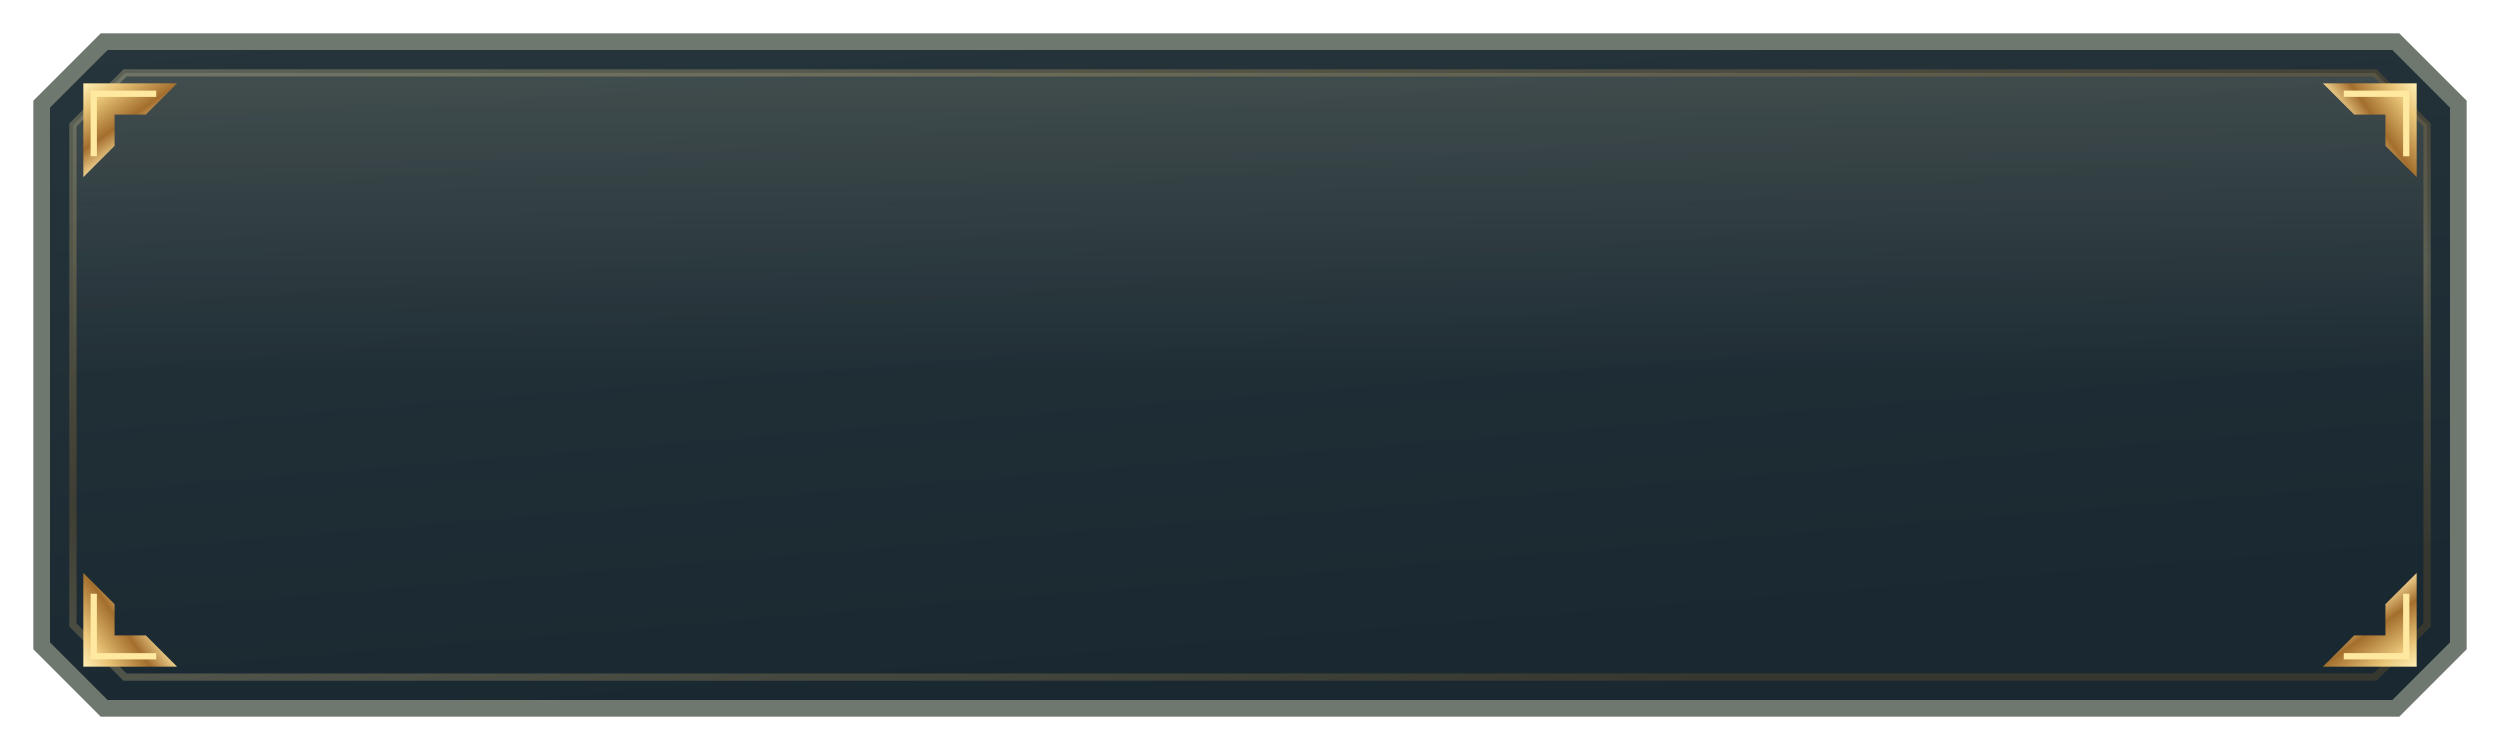
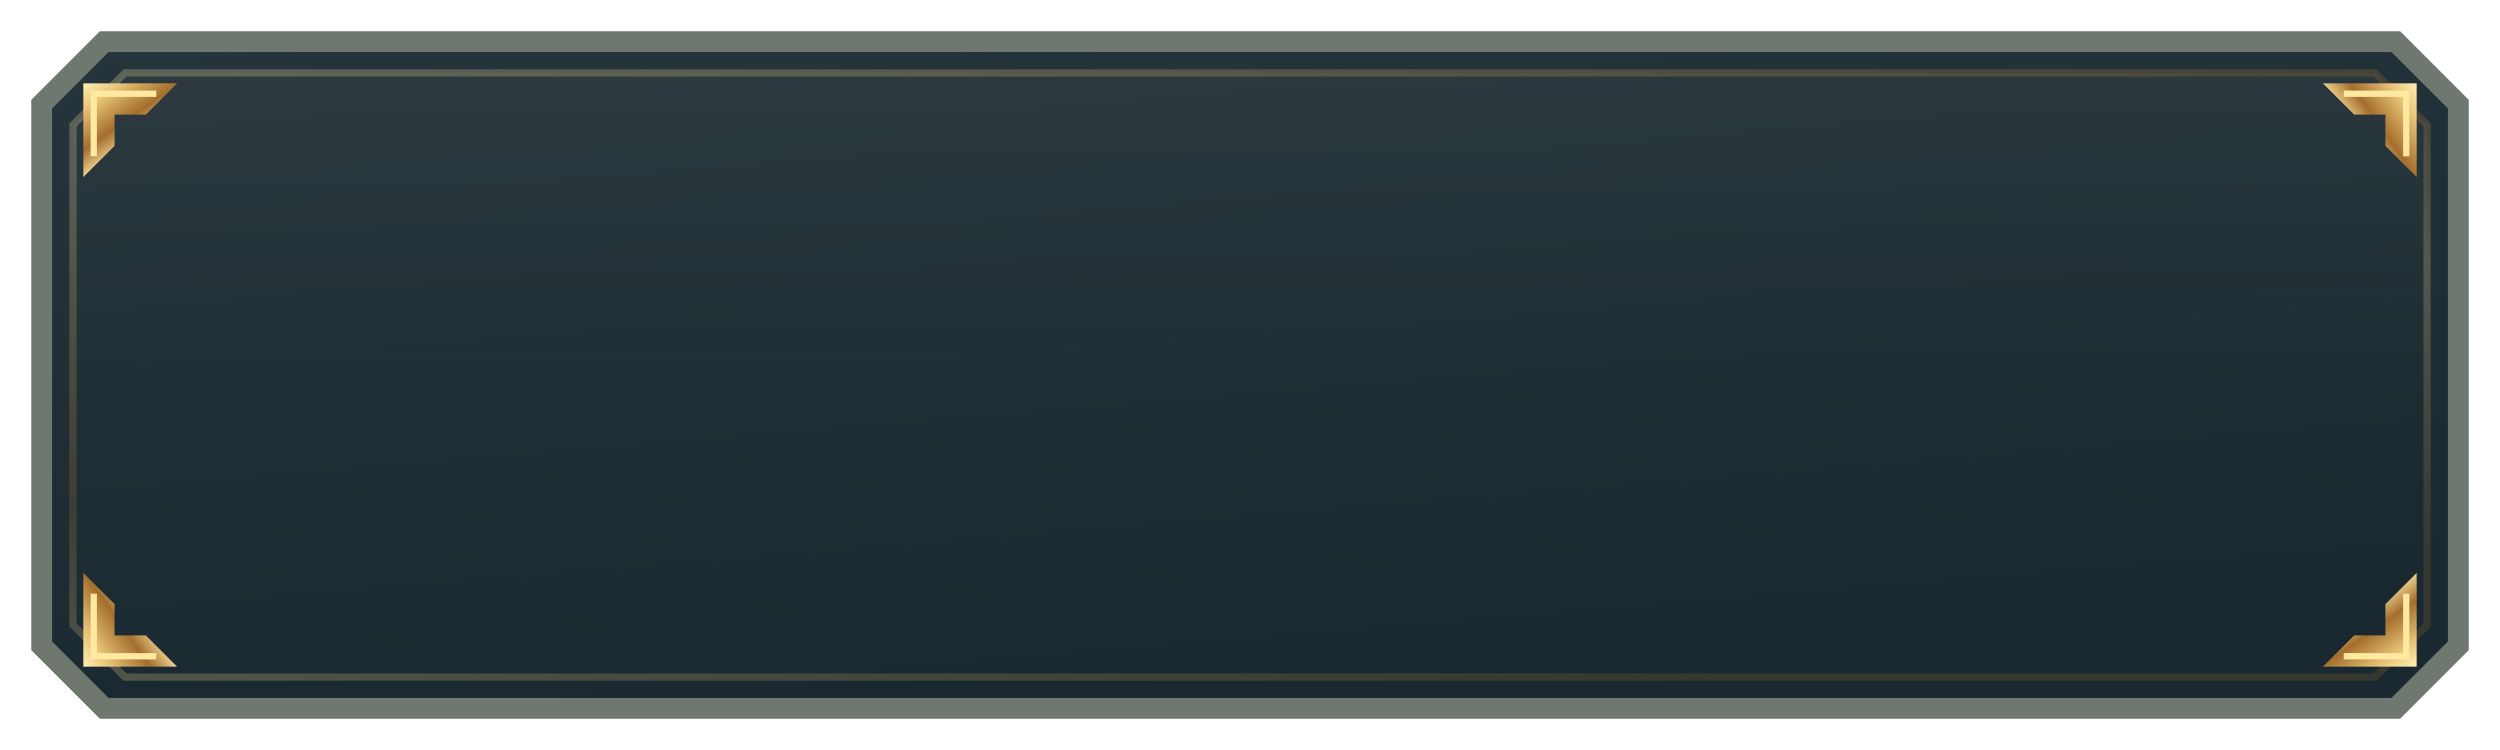
<svg xmlns="http://www.w3.org/2000/svg" preserveAspectRatio="none" width="240" height="72" viewBox="0 0 240 72">
  <defs>
    <linearGradient id="gold" x1="0" y1="0" x2=".7" y2="1">
      <stop stop-color="#fff0b5" />
      <stop offset=".19" stop-color="#e9c578" />
      <stop offset=".48" stop-color="#a36e2d" />
      <stop offset=".68" stop-color="#f1d390" />
      <stop offset="1" stop-color="#8c632b" />
    </linearGradient>
    <linearGradient id="face" x2=".3" y2="1">
      <stop stop-color="#26343b" />
      <stop offset="1" stop-color="#1a2931" />
    </linearGradient>
    <linearGradient id="shine" x2="0" y2="1">
-       <stop stop-color="#fff8ce" stop-opacity=".13" />
+       <stop stop-color="#fff8ce" stop-opacity=".035" />
      <stop offset=".5" stop-color="#fff8ce" stop-opacity="0" />
    </linearGradient>
  </defs>
-   <path d="M10 4H230L236 10V62L230 68H10L4 62V10Z" fill="url(#face)" stroke="#6e786e" stroke-width="1.6" />
+   <path d="M10 4H230L236 10V62L230 68H10L4 62V10Z" fill="url(#face)" stroke="#6e786e" stroke-width="2" />
  <path d="M12 7H228L233 12V60L228 65H12L7 60V12Z" fill="url(#shine)" stroke="url(#gold)" stroke-opacity="0.25" stroke-width=".7" />
  <g transform="translate(8 8) rotate(0)">
    <path d="M0 9V0H9L6 3H3V6Z" fill="url(#gold)" />
    <path d="M1 7V1H7" stroke="#ffe9a1" stroke-width=".6" fill="none" />
  </g>
  <g transform="translate(232 8) rotate(90)">
    <path d="M0 9V0H9L6 3H3V6Z" fill="url(#gold)" />
    <path d="M1 7V1H7" stroke="#ffe9a1" stroke-width=".6" fill="none" />
  </g>
  <g transform="translate(232 64) rotate(180)">
    <path d="M0 9V0H9L6 3H3V6Z" fill="url(#gold)" />
    <path d="M1 7V1H7" stroke="#ffe9a1" stroke-width=".6" fill="none" />
  </g>
  <g transform="translate(8 64) rotate(270)">
    <path d="M0 9V0H9L6 3H3V6Z" fill="url(#gold)" />
    <path d="M1 7V1H7" stroke="#ffe9a1" stroke-width=".6" fill="none" />
  </g>
</svg>
